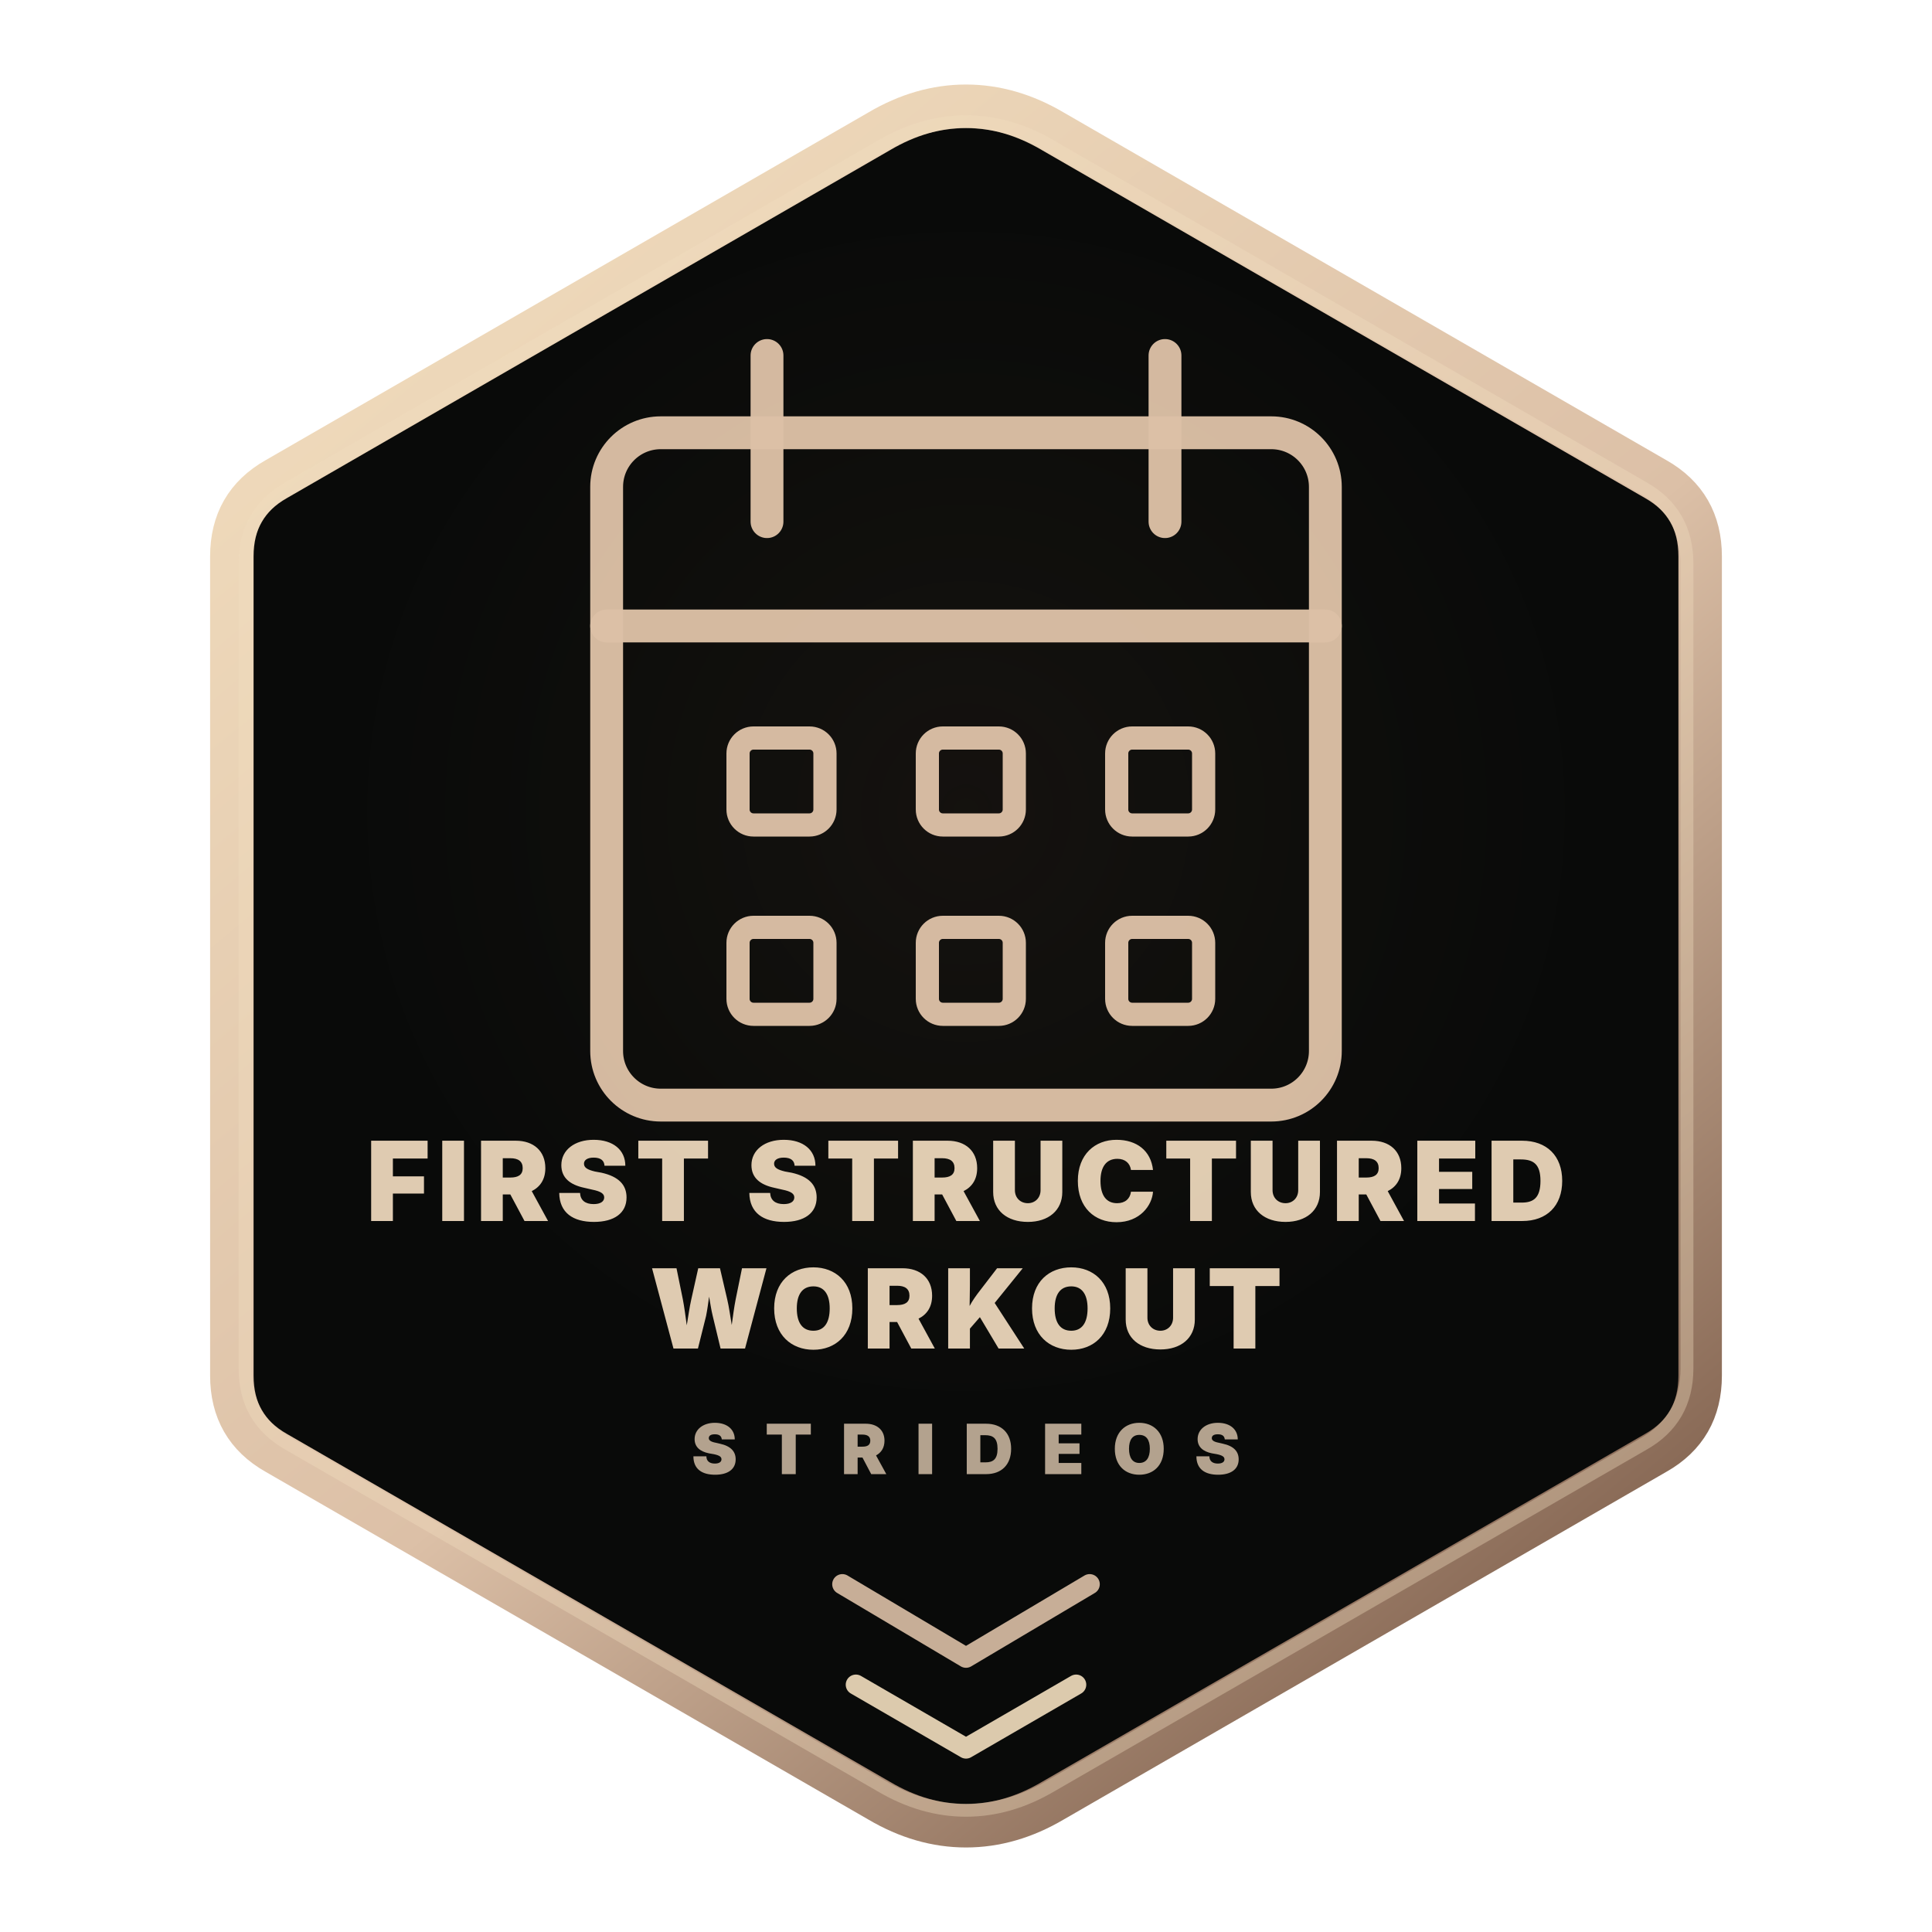
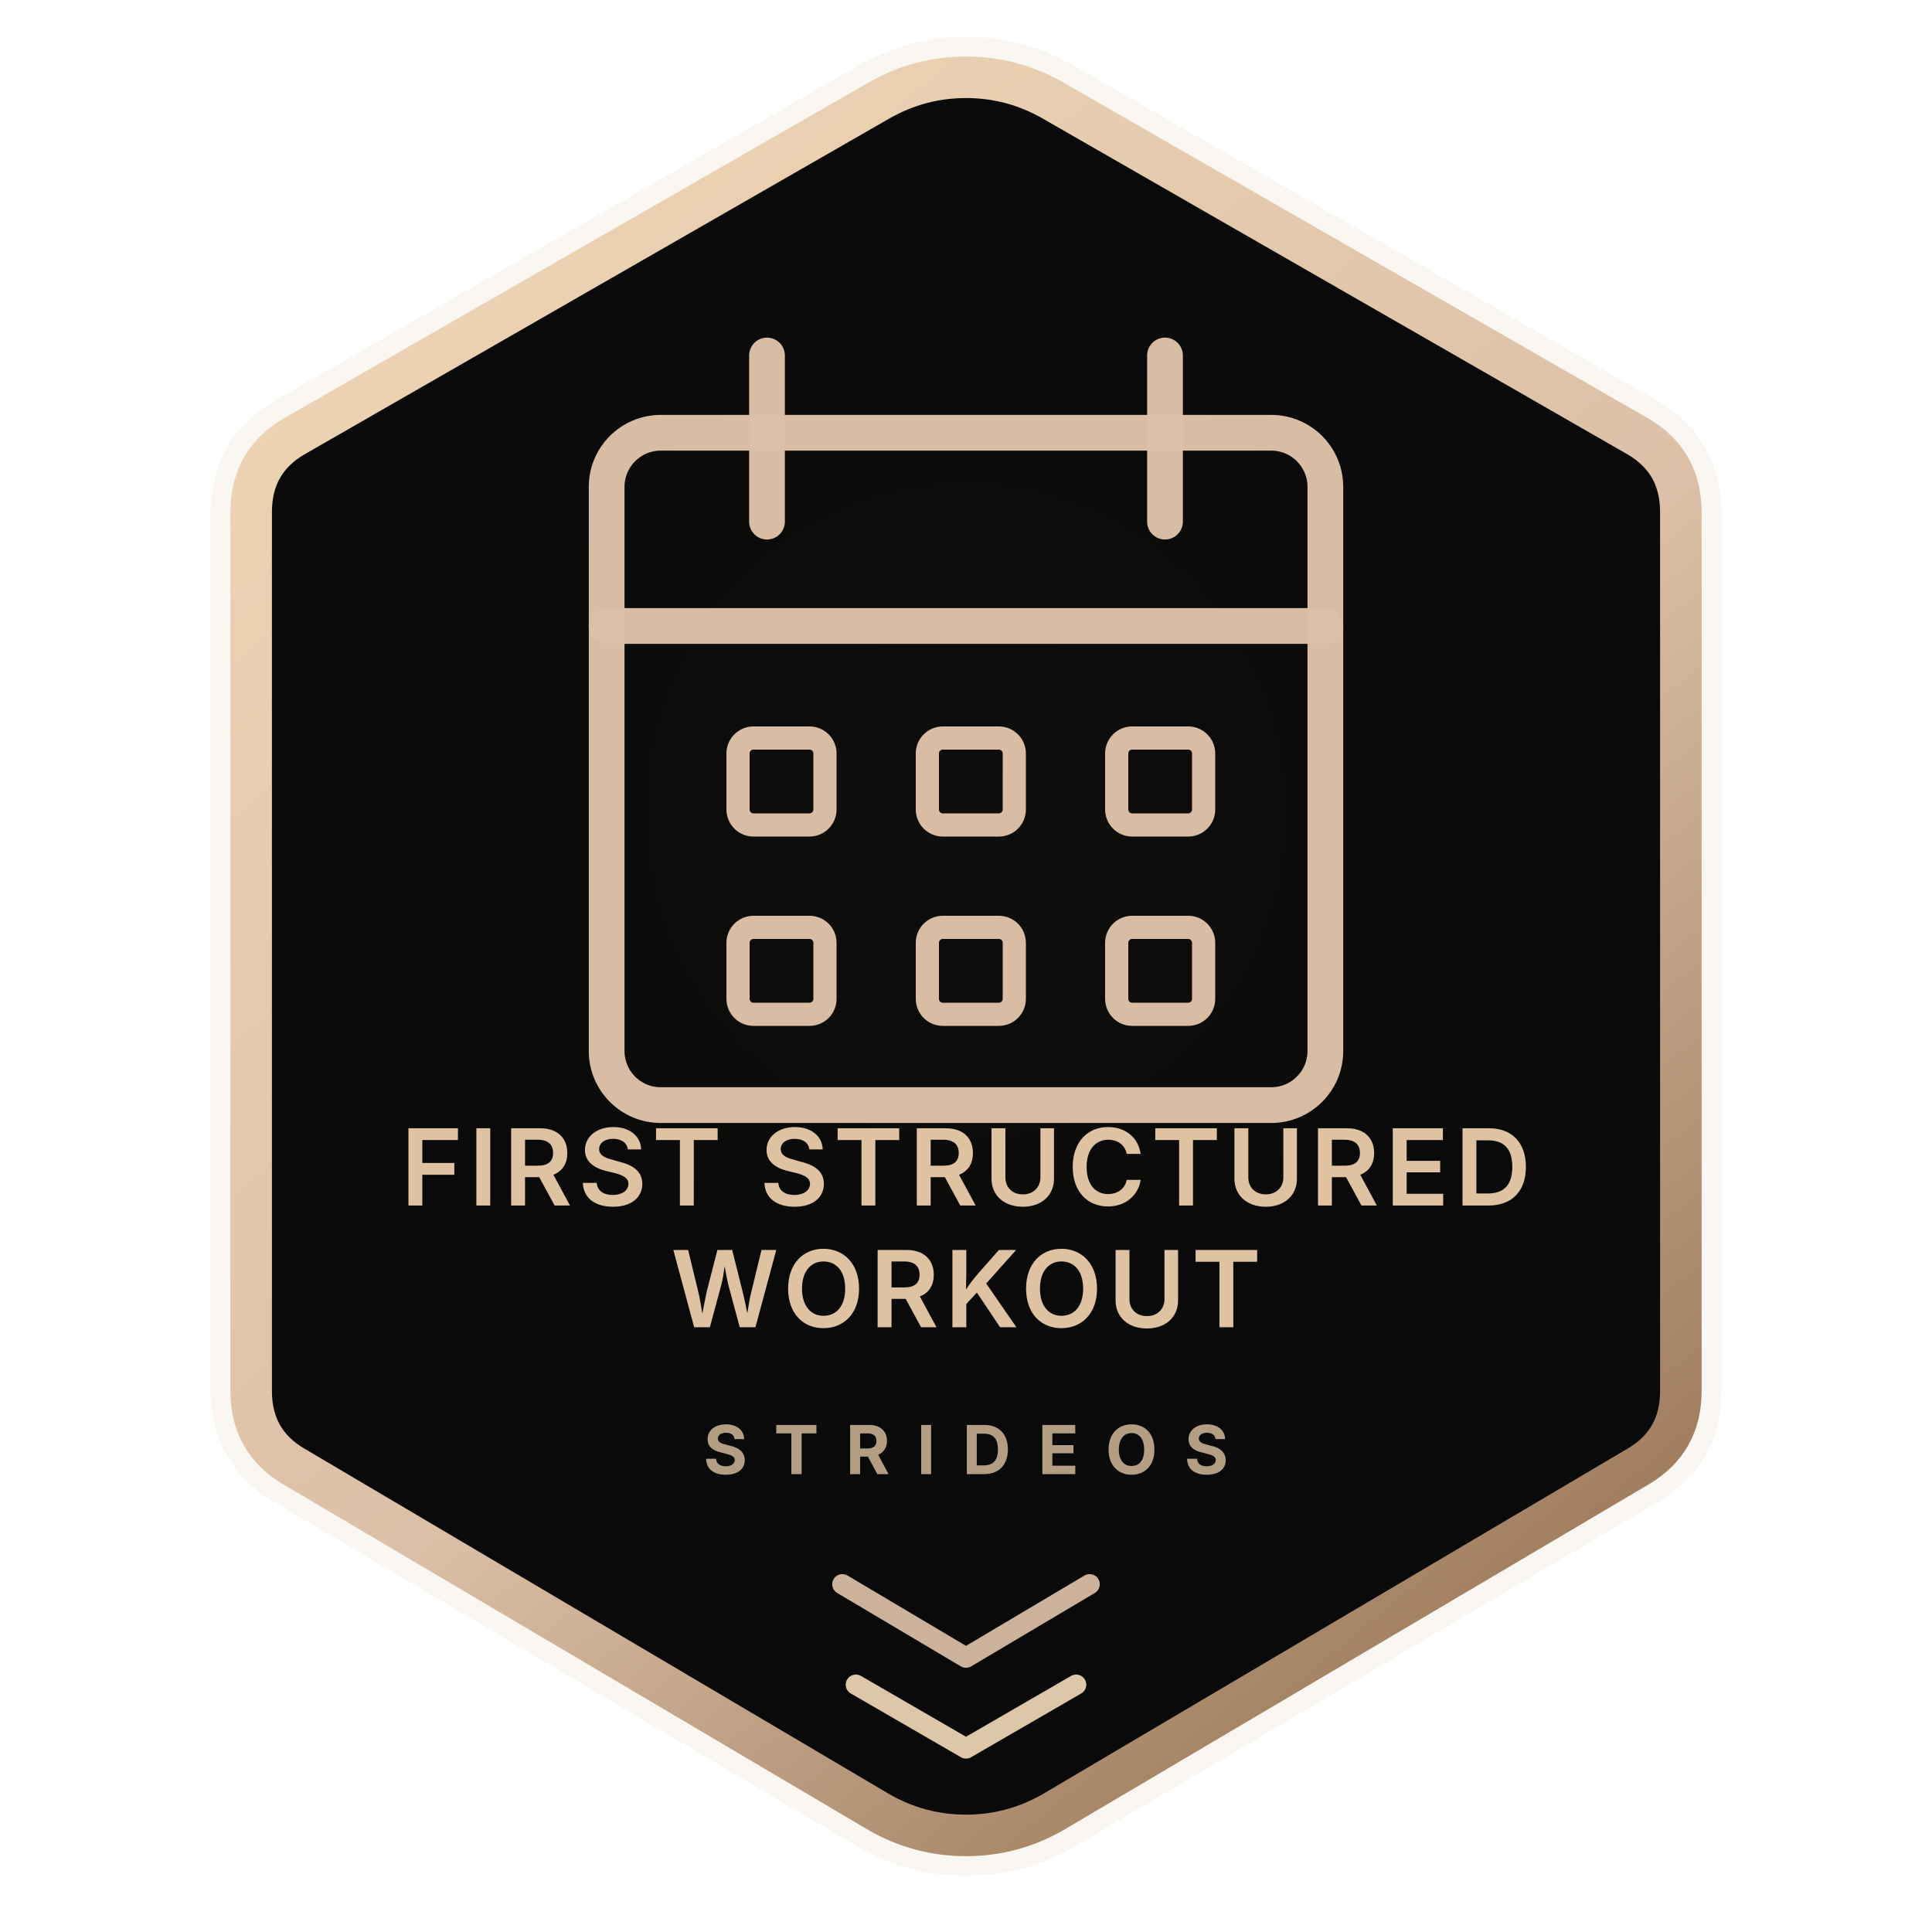
<svg xmlns="http://www.w3.org/2000/svg" width="100" height="100" viewBox="0 0 100 100" fill="none" role="img" aria-label="First Structured Workout achievement. Unlocked.">
  <defs>
    <linearGradient id="firsts-first-structured-workout-unlocked-edge" x1="14" y1="7" x2="86" y2="93" gradientUnits="userSpaceOnUse">
-       <stop offset="0" stop-color="#F3DFBF" />
+       <stop offset="0" stop-color="#F0D7B6" />
      <stop offset="0.54" stop-color="#DCC0A7" />
-       <stop offset="1" stop-color="#6F4F3D" />
+       <stop offset="1" stop-color="#8D6847" />
    </linearGradient>
    <radialGradient id="firsts-first-structured-workout-unlocked-glow" cx="0" cy="0" r="1" gradientUnits="userSpaceOnUse" gradientTransform="translate(50 42) rotate(90) scale(35 34)">
-       <stop offset="0" stop-color="#C89364" stop-opacity="0.33" />
-       <stop offset="0.64" stop-color="#C89364" stop-opacity="0.1" />
-       <stop offset="1" stop-color="#C89364" stop-opacity="0" />
+       <stop offset="0" stop-color="#C79C70" stop-opacity="0.22" />
+       <stop offset="0.64" stop-color="#C79C70" stop-opacity="0.08" />
+       <stop offset="1" stop-color="#C79C70" stop-opacity="0" />
    </radialGradient>
  </defs>
-   <path d="M50 5.5 Q52.3 5.5 54.5 6.8 L85.7 24.8 Q88 26.1 88 28.8 L88 71.2 Q88 73.9 85.7 75.2 L54.5 93.2 Q52.3 94.5 50 94.5 Q47.7 94.5 45.5 93.2 L14.3 75.2 Q12 73.9 12 71.2 L12 28.8 Q12 26.1 14.3 24.8 L45.5 6.8 Q47.7 5.5 50 5.5 Z" fill="#090A09" fill-opacity="1" stroke="url(#firsts-first-structured-workout-unlocked-edge)" stroke-width="2.25" stroke-linejoin="round" stroke-opacity="1" />
-   <path d="M50 5.5 Q52.3 5.5 54.5 6.8 L85.7 24.8 Q88 26.1 88 28.8 L88 71.2 Q88 73.9 85.7 75.2 L54.5 93.2 Q52.3 94.5 50 94.5 Q47.7 94.5 45.5 93.2 L14.3 75.2 Q12 73.9 12 71.2 L12 28.8 Q12 26.1 14.3 24.8 L45.5 6.8 Q47.7 5.5 50 5.5 Z" fill="none" stroke="#F3DFBF" stroke-width="0.68" stroke-linejoin="round" stroke-opacity="0.36" transform="translate(0.9 0.9) scale(0.982)" />
-   <ellipse cx="50" cy="42" rx="31" ry="30" fill="url(#firsts-first-structured-workout-unlocked-glow)" opacity="0.18" />
+   <path d="M50 4 Q52.4 4 54.5 5.2 L84.8 22.6 Q87 23.9 87 26.5 L87 72 Q87 74.6 84.8 75.9 L54.5 93.8 Q52.4 95 50 95 Q47.6 95 45.5 93.8 L15.2 75.9 Q13 74.6 13 72 L13 26.5 Q13 23.9 15.2 22.6 L45.5 5.2 Q47.6 4 50 4 Z" fill="none" stroke="#C79C70" stroke-width="4.2" stroke-linejoin="round" stroke-opacity="0.08" />
+   <path d="M50 4 Q52.4 4 54.5 5.2 L84.8 22.6 Q87 23.9 87 26.5 L87 72 Q87 74.6 84.8 75.9 L54.5 93.8 Q52.4 95 50 95 Q47.6 95 45.5 93.8 L15.2 75.9 Q13 74.6 13 72 L13 26.5 Q13 23.9 15.2 22.6 L45.5 5.2 Q47.6 4 50 4 Z" fill="#090A09" fill-opacity="1" stroke="url(#firsts-first-structured-workout-unlocked-edge)" stroke-width="2.15" stroke-linejoin="round" stroke-opacity="1" />
+   <ellipse cx="50" cy="38" rx="30" ry="26" fill="url(#firsts-first-structured-workout-unlocked-glow)" opacity="0.11" />
  <g>
-     <rect x="31.4" y="22.4" width="37.2" height="34.8" rx="2.8" fill="none" stroke="#DCC0A7" stroke-width="1.7" stroke-linecap="round" stroke-linejoin="round" stroke-opacity="0.96" />
-     <path d="M39.7 18.4 V27 M60.3 18.4 V27 M31.4 32.4 H68.6" fill="none" stroke="#DCC0A7" stroke-width="1.7" stroke-linecap="round" stroke-linejoin="round" stroke-opacity="0.96" />
-     <rect x="38.2" y="38.2" width="4.5" height="4.5" rx="0.8" fill="none" stroke="#DCC0A7" stroke-width="1.2" stroke-linecap="round" stroke-linejoin="round" stroke-opacity="0.96" />
-     <rect x="48" y="38.2" width="4.5" height="4.5" rx="0.8" fill="none" stroke="#DCC0A7" stroke-width="1.2" stroke-linecap="round" stroke-linejoin="round" stroke-opacity="0.96" />
-     <rect x="57.8" y="38.2" width="4.5" height="4.5" rx="0.8" fill="none" stroke="#DCC0A7" stroke-width="1.2" stroke-linecap="round" stroke-linejoin="round" stroke-opacity="0.96" />
-     <rect x="38.2" y="48" width="4.5" height="4.5" rx="0.8" fill="none" stroke="#DCC0A7" stroke-width="1.2" stroke-linecap="round" stroke-linejoin="round" stroke-opacity="0.96" />
-     <rect x="48" y="48" width="4.5" height="4.5" rx="0.8" fill="none" stroke="#DCC0A7" stroke-width="1.2" stroke-linecap="round" stroke-linejoin="round" stroke-opacity="0.96" />
-     <rect x="57.8" y="48" width="4.5" height="4.5" rx="0.8" fill="none" stroke="#DCC0A7" stroke-width="1.2" stroke-linecap="round" stroke-linejoin="round" stroke-opacity="0.96" />
+     <rect x="31.4" y="22.4" width="37.2" height="34.8" rx="2.8" fill="none" stroke="#DCC0A7" stroke-width="1.85" stroke-linecap="round" stroke-linejoin="round" stroke-opacity="0.98" />
+     <path d="M39.7 18.4 V27 M60.3 18.4 V27 M31.4 32.4 H68.6" fill="none" stroke="#DCC0A7" stroke-width="1.85" stroke-linecap="round" stroke-linejoin="round" stroke-opacity="0.98" />
+     <rect x="38.2" y="38.2" width="4.5" height="4.5" rx="0.8" fill="none" stroke="#DCC0A7" stroke-width="1.2" stroke-linecap="round" stroke-linejoin="round" stroke-opacity="0.98" />
+     <rect x="48" y="38.2" width="4.5" height="4.5" rx="0.8" fill="none" stroke="#DCC0A7" stroke-width="1.2" stroke-linecap="round" stroke-linejoin="round" stroke-opacity="0.98" />
+     <rect x="57.8" y="38.2" width="4.5" height="4.5" rx="0.8" fill="none" stroke="#DCC0A7" stroke-width="1.2" stroke-linecap="round" stroke-linejoin="round" stroke-opacity="0.98" />
+     <rect x="38.2" y="48" width="4.5" height="4.5" rx="0.8" fill="none" stroke="#DCC0A7" stroke-width="1.2" stroke-linecap="round" stroke-linejoin="round" stroke-opacity="0.98" />
+     <rect x="48" y="48" width="4.5" height="4.5" rx="0.8" fill="none" stroke="#DCC0A7" stroke-width="1.2" stroke-linecap="round" stroke-linejoin="round" stroke-opacity="0.98" />
+     <rect x="57.8" y="48" width="4.5" height="4.5" rx="0.8" fill="none" stroke="#DCC0A7" stroke-width="1.2" stroke-linecap="round" stroke-linejoin="round" stroke-opacity="0.98" />
  </g>
-   <text x="50" y="63.2" text-anchor="middle" font-family="'Avenir Next', Inter, Arial, sans-serif" font-size="5.7" font-weight="900" letter-spacing="0.35" fill="#E8D3B8" fill-opacity="0.96">FIRST STRUCTURED</text>
-   <text x="50" y="69.8" text-anchor="middle" font-family="'Avenir Next', Inter, Arial, sans-serif" font-size="5.7" font-weight="900" letter-spacing="0.35" fill="#E8D3B8" fill-opacity="0.96">WORKOUT</text>
-   <text x="50" y="76.3" text-anchor="middle" font-family="'Avenir Next', Inter, Arial, sans-serif" font-size="3.6" font-weight="900" letter-spacing="1.45" fill="#E8D3B8" fill-opacity="0.76">STRIDEOS</text>
-   <path d="M43.6 82 L50 85.8 L56.4 82" fill="none" stroke="#DCC0A7" stroke-width="1.05" stroke-linecap="round" stroke-linejoin="round" stroke-opacity="0.9" />
-   <path d="M44.3 87.2 L50 90.5 L55.7 87.2" fill="none" stroke="#F3DFBF" stroke-width="1.05" stroke-linecap="round" stroke-linejoin="round" stroke-opacity="0.9" />
+   <text x="50" y="62.4" text-anchor="middle" font-family="'Avenir Next', Inter, Arial, sans-serif" font-size="5.5" font-weight="600" letter-spacing="0.28" fill="#E4C8A6" fill-opacity="0.97">FIRST STRUCTURED</text>
+   <text x="50" y="68.7" text-anchor="middle" font-family="'Avenir Next', Inter, Arial, sans-serif" font-size="5.5" font-weight="600" letter-spacing="0.28" fill="#E4C8A6" fill-opacity="0.97">WORKOUT</text>
+   <text x="50" y="76.3" text-anchor="middle" font-family="'Avenir Next', Inter, Arial, sans-serif" font-size="3.5" font-weight="700" letter-spacing="1.38" fill="#E4C8A6" fill-opacity="0.78">STRIDEOS</text>
+   <path d="M43.6 82 L50 85.8 L56.4 82" fill="none" stroke="#DCC0A7" stroke-width="1.05" stroke-linecap="round" stroke-linejoin="round" stroke-opacity="0.92" />
+   <path d="M44.3 87.2 L50 90.5 L55.7 87.2" fill="none" stroke="#F0D7B6" stroke-width="1.05" stroke-linecap="round" stroke-linejoin="round" stroke-opacity="0.92" />
</svg>
